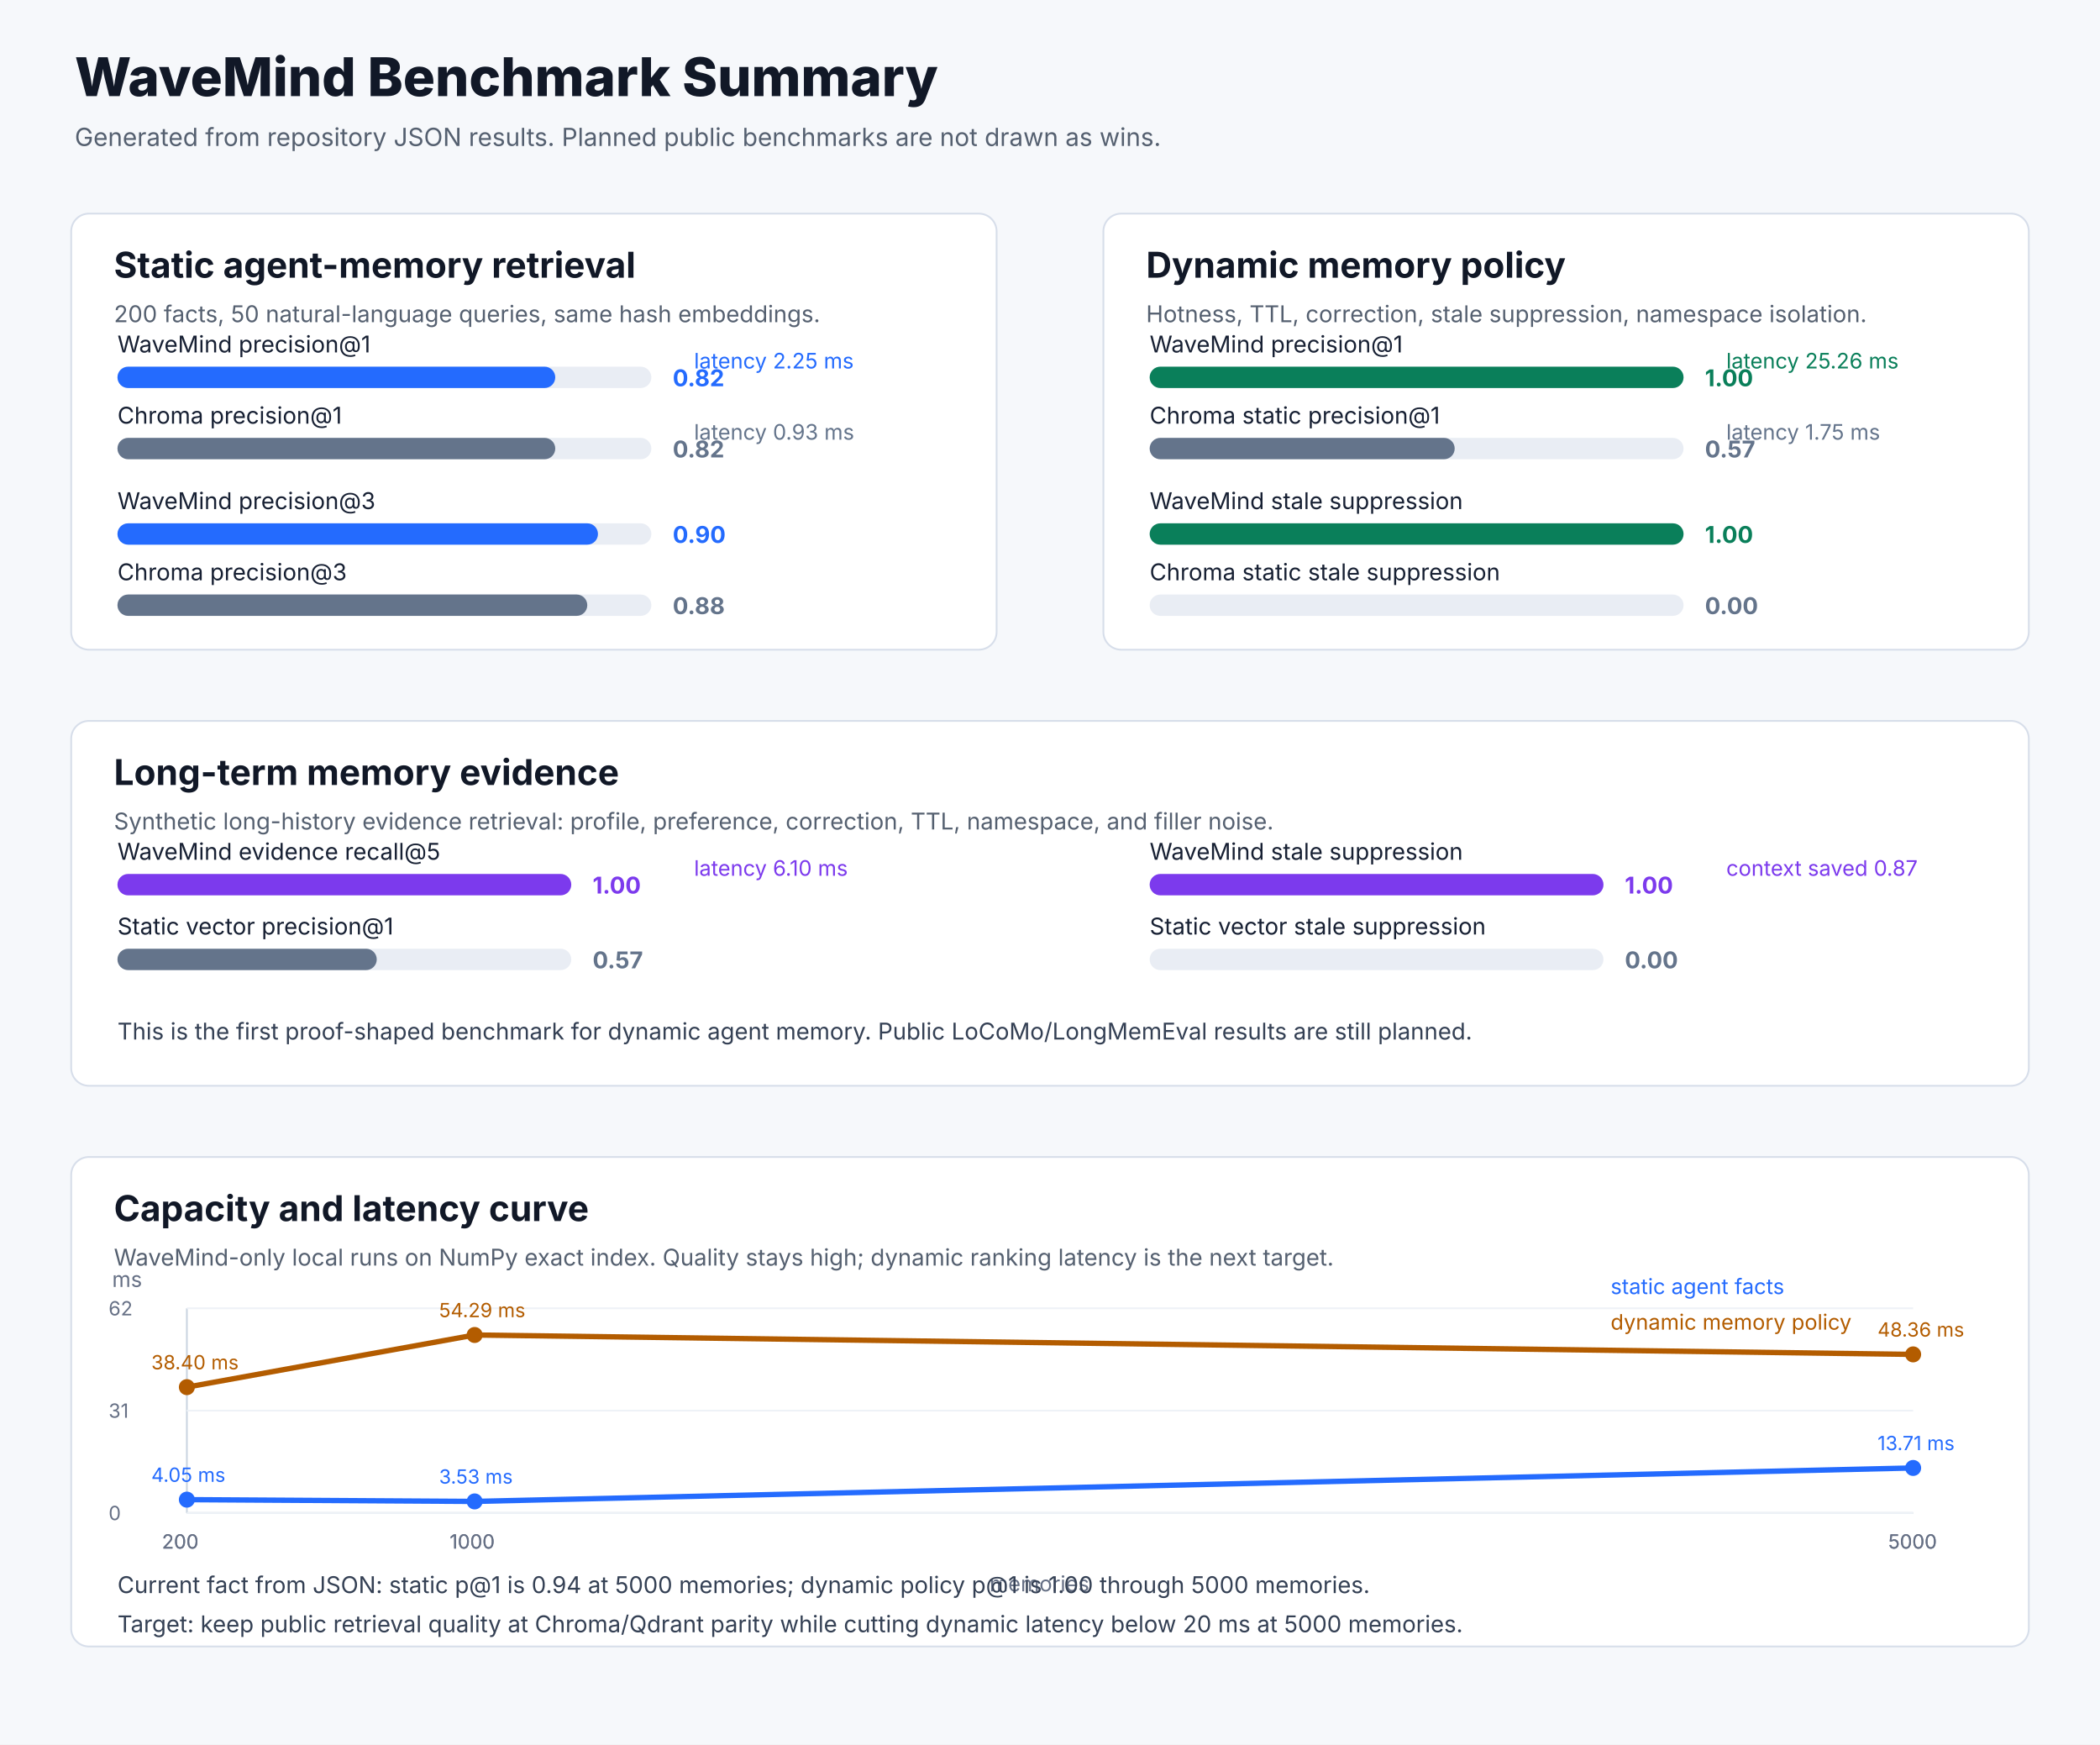
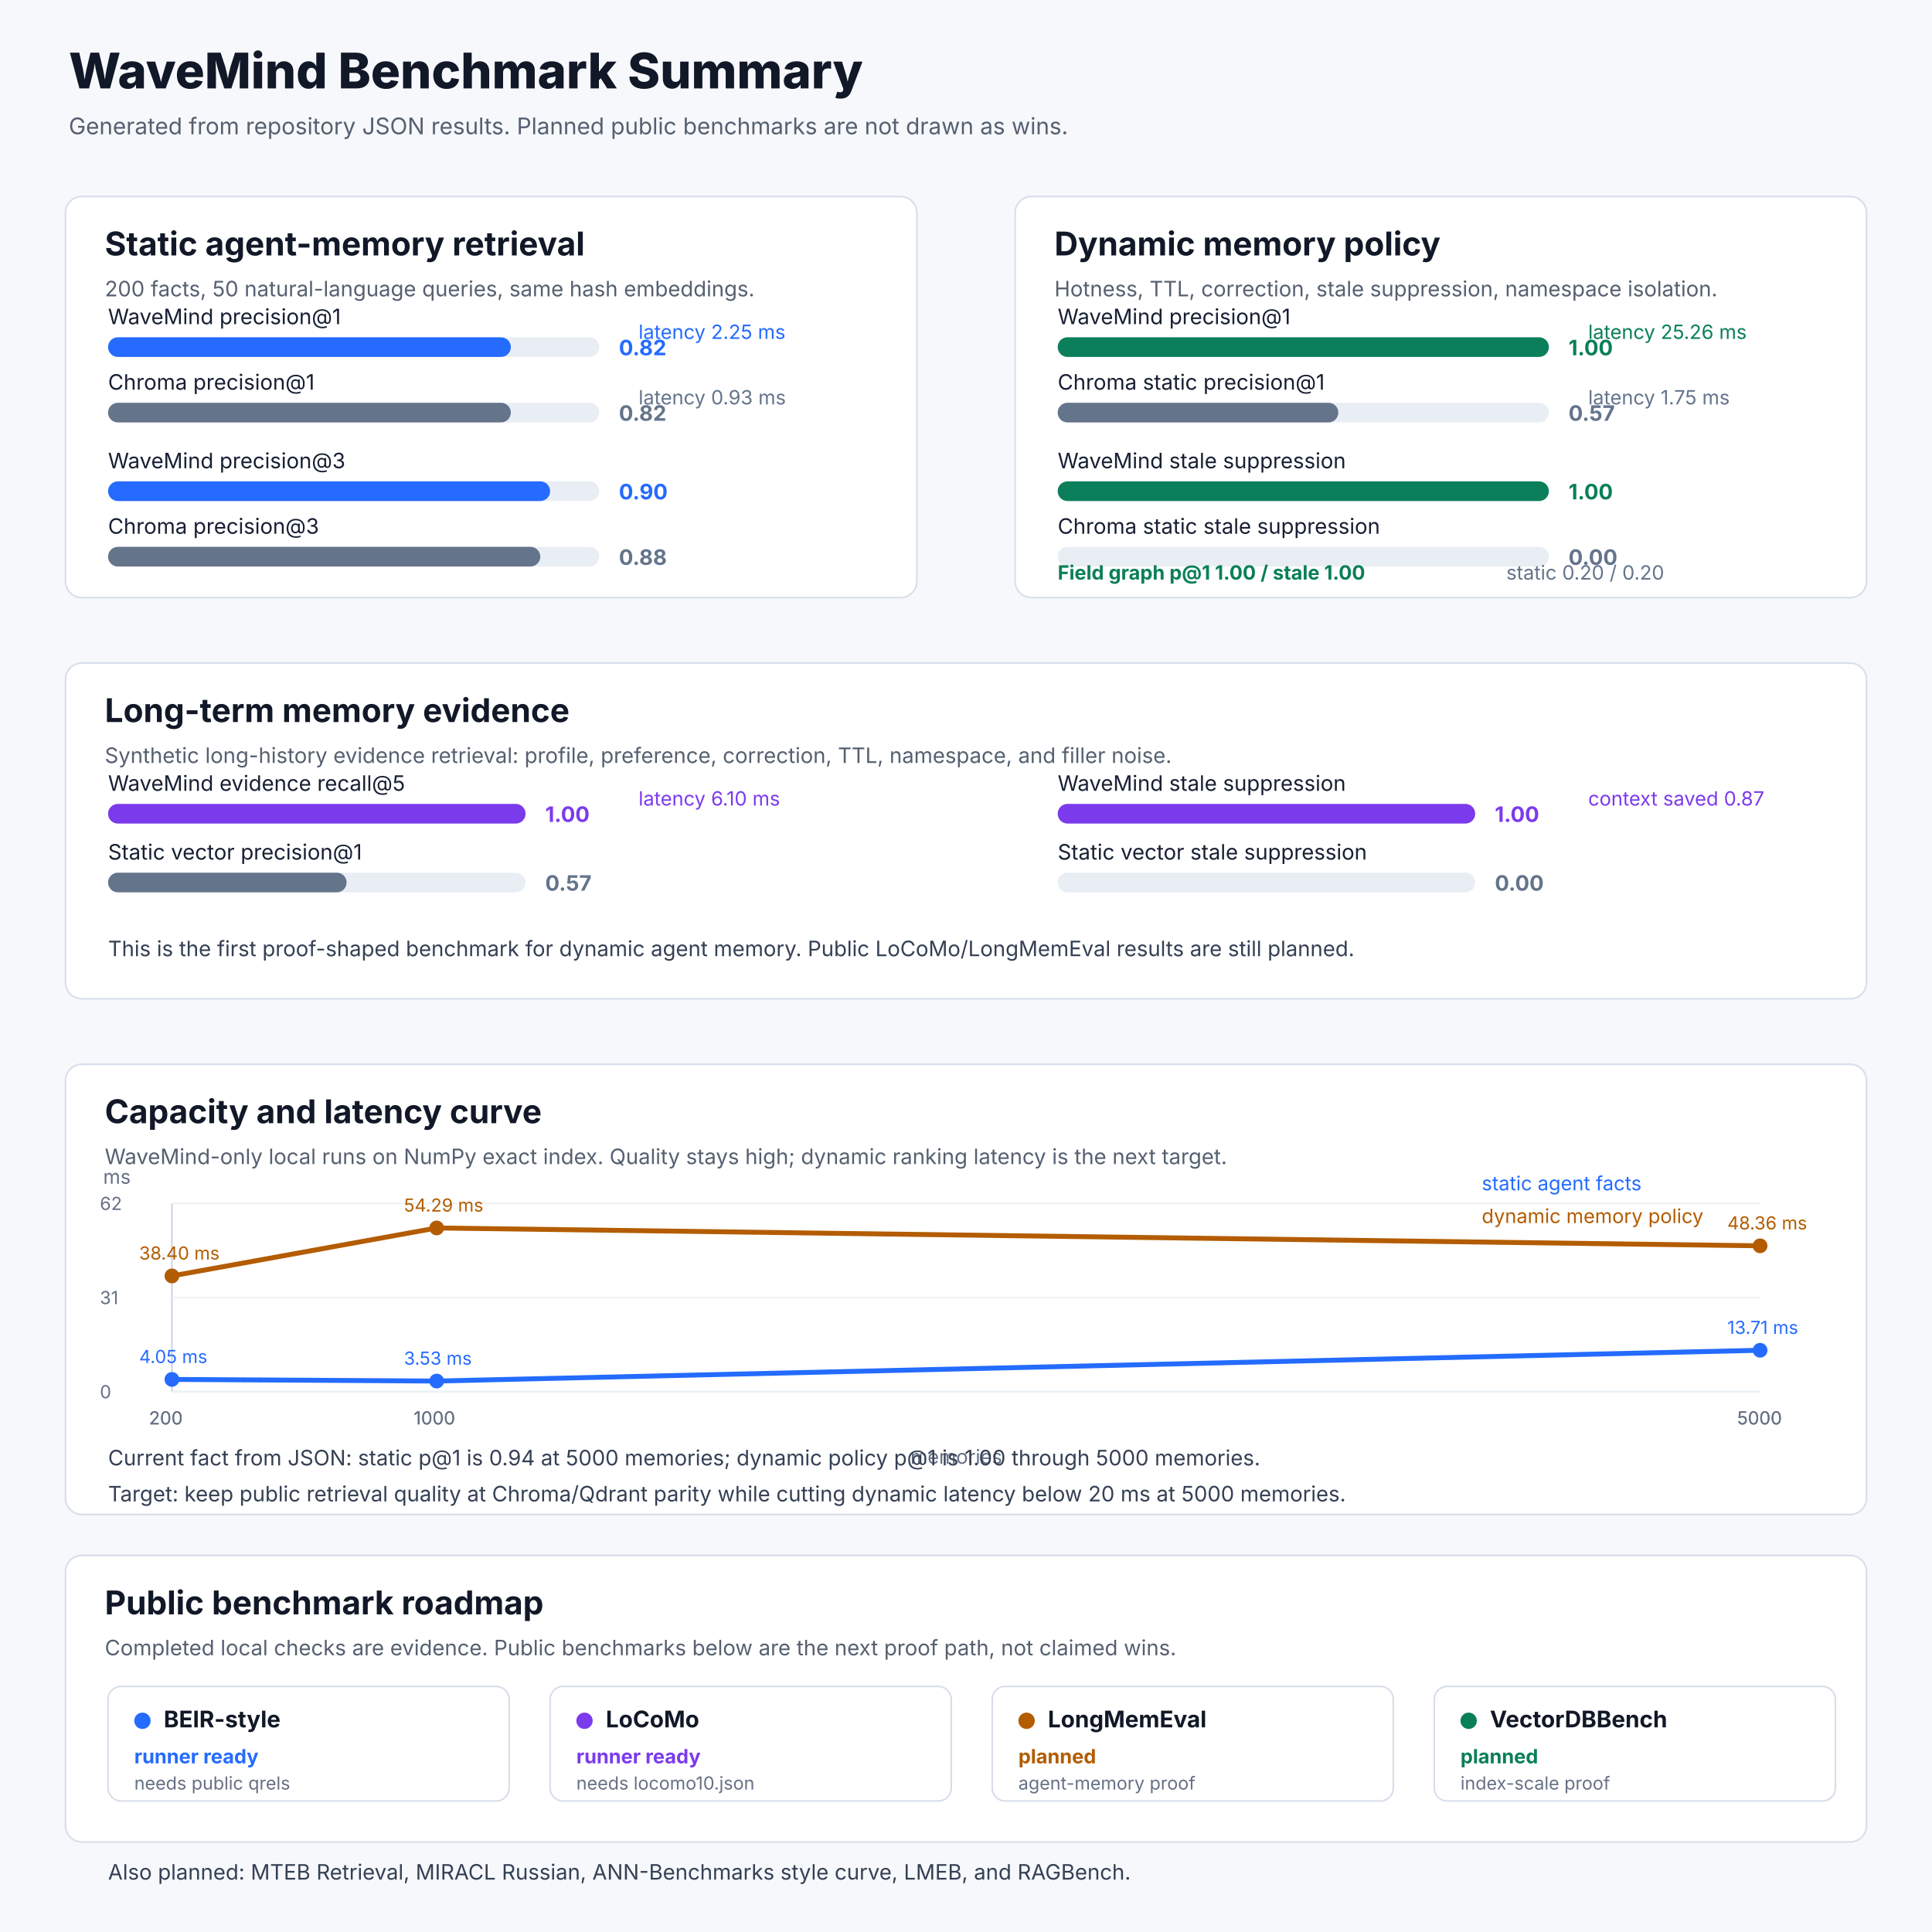
- <svg xmlns="http://www.w3.org/2000/svg" width="1180" height="980" viewBox="0 0 1180 980" role="img" aria-label="WaveMind benchmark summary">
-   <rect width="1180" height="980" fill="#f6f8fb" />
+ <svg xmlns="http://www.w3.org/2000/svg" width="1180" height="1180" viewBox="0 0 1180 1180" role="img" aria-label="WaveMind benchmark summary">
+   <rect width="1180" height="1180" fill="#f6f8fb" />
  <text x="42.0" y="54.0" font-family="Inter,Segoe UI,Arial,sans-serif" font-size="30" font-weight="800" fill="#111827">WaveMind Benchmark Summary</text>
  <text x="42.0" y="82.0" font-family="Inter,Segoe UI,Arial,sans-serif" font-size="14" font-weight="400" fill="#556070">Generated from repository JSON results. Planned public benchmarks are not drawn as wins.</text>
  <rect x="40.0" y="120.0" width="520.0" height="245.0" rx="10" fill="#ffffff" stroke="#d7deea" />
  <text x="64.0" y="156.0" font-family="Inter,Segoe UI,Arial,sans-serif" font-size="20" font-weight="700" fill="#111827">Static agent-memory retrieval</text>
  <text x="64.0" y="181.0" font-family="Inter,Segoe UI,Arial,sans-serif" font-size="13" font-weight="400" fill="#556070">200 facts, 50 natural-language queries, same hash embeddings.</text>
  <text x="66.0" y="198.0" font-family="Inter,Segoe UI,Arial,sans-serif" font-size="13" font-weight="400" fill="#172033">WaveMind precision@1</text>
  <rect x="66.0" y="206.0" width="300.0" height="12.0" rx="6" fill="#e9edf4" />
  <rect x="66.0" y="206.0" width="246.0" height="12.0" rx="6" fill="#246bfe" />
  <text x="378.0" y="217.0" font-family="Inter,Segoe UI,Arial,sans-serif" font-size="13" font-weight="700" fill="#246bfe">0.82</text>
  <text x="66.0" y="238.0" font-family="Inter,Segoe UI,Arial,sans-serif" font-size="13" font-weight="400" fill="#172033">Chroma precision@1</text>
  <rect x="66.0" y="246.0" width="300.0" height="12.0" rx="6" fill="#e9edf4" />
  <rect x="66.0" y="246.0" width="246.0" height="12.0" rx="6" fill="#64748b" />
  <text x="378.0" y="257.0" font-family="Inter,Segoe UI,Arial,sans-serif" font-size="13" font-weight="700" fill="#64748b">0.82</text>
  <text x="66.0" y="286.0" font-family="Inter,Segoe UI,Arial,sans-serif" font-size="13" font-weight="400" fill="#172033">WaveMind precision@3</text>
  <rect x="66.0" y="294.0" width="300.0" height="12.0" rx="6" fill="#e9edf4" />
  <rect x="66.0" y="294.0" width="270.0" height="12.0" rx="6" fill="#246bfe" />
  <text x="378.0" y="305.0" font-family="Inter,Segoe UI,Arial,sans-serif" font-size="13" font-weight="700" fill="#246bfe">0.90</text>
  <text x="66.0" y="326.0" font-family="Inter,Segoe UI,Arial,sans-serif" font-size="13" font-weight="400" fill="#172033">Chroma precision@3</text>
  <rect x="66.0" y="334.0" width="300.0" height="12.0" rx="6" fill="#e9edf4" />
  <rect x="66.0" y="334.0" width="264.0" height="12.0" rx="6" fill="#64748b" />
  <text x="378.0" y="345.0" font-family="Inter,Segoe UI,Arial,sans-serif" font-size="13" font-weight="700" fill="#64748b">0.88</text>
  <text x="390.0" y="207.0" font-family="Inter,Segoe UI,Arial,sans-serif" font-size="12" font-weight="400" fill="#246bfe">latency 2.25 ms</text>
  <text x="390.0" y="247.0" font-family="Inter,Segoe UI,Arial,sans-serif" font-size="12" font-weight="400" fill="#64748b">latency 0.93 ms</text>
  <rect x="620.0" y="120.0" width="520.0" height="245.0" rx="10" fill="#ffffff" stroke="#d7deea" />
  <text x="644.0" y="156.0" font-family="Inter,Segoe UI,Arial,sans-serif" font-size="20" font-weight="700" fill="#111827">Dynamic memory policy</text>
  <text x="644.0" y="181.0" font-family="Inter,Segoe UI,Arial,sans-serif" font-size="13" font-weight="400" fill="#556070">Hotness, TTL, correction, stale suppression, namespace isolation.</text>
  <text x="646.0" y="198.0" font-family="Inter,Segoe UI,Arial,sans-serif" font-size="13" font-weight="400" fill="#172033">WaveMind precision@1</text>
  <rect x="646.0" y="206.0" width="300.0" height="12.0" rx="6" fill="#e9edf4" />
  <rect x="646.0" y="206.0" width="300.0" height="12.0" rx="6" fill="#0a7f5a" />
  <text x="958.0" y="217.0" font-family="Inter,Segoe UI,Arial,sans-serif" font-size="13" font-weight="700" fill="#0a7f5a">1.00</text>
  <text x="646.0" y="238.0" font-family="Inter,Segoe UI,Arial,sans-serif" font-size="13" font-weight="400" fill="#172033">Chroma static precision@1</text>
  <rect x="646.0" y="246.0" width="300.0" height="12.0" rx="6" fill="#e9edf4" />
  <rect x="646.0" y="246.0" width="171.4" height="12.0" rx="6" fill="#64748b" />
  <text x="958.0" y="257.0" font-family="Inter,Segoe UI,Arial,sans-serif" font-size="13" font-weight="700" fill="#64748b">0.57</text>
  <text x="646.0" y="286.0" font-family="Inter,Segoe UI,Arial,sans-serif" font-size="13" font-weight="400" fill="#172033">WaveMind stale suppression</text>
  <rect x="646.0" y="294.0" width="300.0" height="12.0" rx="6" fill="#e9edf4" />
  <rect x="646.0" y="294.0" width="300.0" height="12.0" rx="6" fill="#0a7f5a" />
  <text x="958.0" y="305.0" font-family="Inter,Segoe UI,Arial,sans-serif" font-size="13" font-weight="700" fill="#0a7f5a">1.00</text>
  <text x="646.0" y="326.0" font-family="Inter,Segoe UI,Arial,sans-serif" font-size="13" font-weight="400" fill="#172033">Chroma static stale suppression</text>
  <rect x="646.0" y="334.0" width="300.0" height="12.0" rx="6" fill="#e9edf4" />
  <rect x="646.0" y="334.0" width="0.0" height="12.0" rx="6" fill="#64748b" />
  <text x="958.0" y="345.0" font-family="Inter,Segoe UI,Arial,sans-serif" font-size="13" font-weight="700" fill="#64748b">0.00</text>
  <text x="970.0" y="207.0" font-family="Inter,Segoe UI,Arial,sans-serif" font-size="12" font-weight="400" fill="#0a7f5a">latency 25.26 ms</text>
  <text x="970.0" y="247.0" font-family="Inter,Segoe UI,Arial,sans-serif" font-size="12" font-weight="400" fill="#64748b">latency 1.75 ms</text>
+   <text x="646.0" y="354.0" font-family="Inter,Segoe UI,Arial,sans-serif" font-size="12" font-weight="700" fill="#0a7f5a">Field graph p@1 1.00 / stale 1.00</text>
+   <text x="920.0" y="354.0" font-family="Inter,Segoe UI,Arial,sans-serif" font-size="12" font-weight="400" fill="#64748b">static 0.20 / 0.20</text>
  <rect x="40.0" y="405.0" width="1100.0" height="205.0" rx="10" fill="#ffffff" stroke="#d7deea" />
  <text x="64.0" y="441.0" font-family="Inter,Segoe UI,Arial,sans-serif" font-size="20" font-weight="700" fill="#111827">Long-term memory evidence</text>
  <text x="64.0" y="466.0" font-family="Inter,Segoe UI,Arial,sans-serif" font-size="13" font-weight="400" fill="#556070">Synthetic long-history evidence retrieval: profile, preference, correction, TTL, namespace, and filler noise.</text>
  <text x="66.0" y="483.0" font-family="Inter,Segoe UI,Arial,sans-serif" font-size="13" font-weight="400" fill="#172033">WaveMind evidence recall@5</text>
  <rect x="66.0" y="491.0" width="255.0" height="12.0" rx="6" fill="#e9edf4" />
  <rect x="66.0" y="491.0" width="255.0" height="12.0" rx="6" fill="#7c3aed" />
  <text x="333.0" y="502.0" font-family="Inter,Segoe UI,Arial,sans-serif" font-size="13" font-weight="700" fill="#7c3aed">1.00</text>
  <text x="66.0" y="525.0" font-family="Inter,Segoe UI,Arial,sans-serif" font-size="13" font-weight="400" fill="#172033">Static vector precision@1</text>
  <rect x="66.0" y="533.0" width="255.0" height="12.0" rx="6" fill="#e9edf4" />
  <rect x="66.0" y="533.0" width="145.7" height="12.0" rx="6" fill="#64748b" />
  <text x="333.0" y="544.0" font-family="Inter,Segoe UI,Arial,sans-serif" font-size="13" font-weight="700" fill="#64748b">0.57</text>
  <text x="646.0" y="483.0" font-family="Inter,Segoe UI,Arial,sans-serif" font-size="13" font-weight="400" fill="#172033">WaveMind stale suppression</text>
  <rect x="646.0" y="491.0" width="255.0" height="12.0" rx="6" fill="#e9edf4" />
  <rect x="646.0" y="491.0" width="255.0" height="12.0" rx="6" fill="#7c3aed" />
  <text x="913.0" y="502.0" font-family="Inter,Segoe UI,Arial,sans-serif" font-size="13" font-weight="700" fill="#7c3aed">1.00</text>
  <text x="646.0" y="525.0" font-family="Inter,Segoe UI,Arial,sans-serif" font-size="13" font-weight="400" fill="#172033">Static vector stale suppression</text>
  <rect x="646.0" y="533.0" width="255.0" height="12.0" rx="6" fill="#e9edf4" />
  <rect x="646.0" y="533.0" width="0.0" height="12.0" rx="6" fill="#64748b" />
  <text x="913.0" y="544.0" font-family="Inter,Segoe UI,Arial,sans-serif" font-size="13" font-weight="700" fill="#64748b">0.00</text>
  <text x="390.0" y="492.0" font-family="Inter,Segoe UI,Arial,sans-serif" font-size="12" font-weight="400" fill="#7c3aed">latency 6.10 ms</text>
  <text x="970.0" y="492.0" font-family="Inter,Segoe UI,Arial,sans-serif" font-size="12" font-weight="400" fill="#7c3aed">context saved 0.87</text>
  <text x="66.0" y="584.0" font-family="Inter,Segoe UI,Arial,sans-serif" font-size="13" font-weight="400" fill="#344054">This is the first proof-shaped benchmark for dynamic agent memory. Public LoCoMo/LongMemEval results are still planned.</text>
  <rect x="40.0" y="650.0" width="1100.0" height="275.0" rx="10" fill="#ffffff" stroke="#d7deea" />
  <text x="64.0" y="686.0" font-family="Inter,Segoe UI,Arial,sans-serif" font-size="20" font-weight="700" fill="#111827">Capacity and latency curve</text>
  <text x="64.0" y="711.0" font-family="Inter,Segoe UI,Arial,sans-serif" font-size="13" font-weight="400" fill="#556070">WaveMind-only local runs on NumPy exact index. Quality stays high; dynamic ranking latency is the next target.</text>
  <line x1="105.0" y1="850.0" x2="1075.0" y2="850.0" stroke="#cbd5e1" />
  <line x1="105.0" y1="735.0" x2="105.0" y2="850.0" stroke="#cbd5e1" />
  <line x1="105.0" y1="850.0" x2="1075.0" y2="850.0" stroke="#eef2f7" />
  <text x="61.0" y="854.0" font-family="Inter,Segoe UI,Arial,sans-serif" font-size="11" font-weight="400" fill="#667085">0</text>
  <line x1="105.0" y1="792.5" x2="1075.0" y2="792.5" stroke="#eef2f7" />
  <text x="61.0" y="796.5" font-family="Inter,Segoe UI,Arial,sans-serif" font-size="11" font-weight="400" fill="#667085">31</text>
  <line x1="105.0" y1="735.0" x2="1075.0" y2="735.0" stroke="#eef2f7" />
  <text x="61.0" y="739.0" font-family="Inter,Segoe UI,Arial,sans-serif" font-size="11" font-weight="400" fill="#667085">62</text>
  <polyline points="105.0,842.5 266.7,843.5 1075.0,824.7" fill="none" stroke="#246bfe" stroke-width="3" stroke-linecap="round" stroke-linejoin="round" />
  <circle cx="105.0" cy="842.5" r="4.5" fill="#246bfe" />
  <text x="85.0" y="832.5" font-family="Inter,Segoe UI,Arial,sans-serif" font-size="11" font-weight="400" fill="#246bfe">4.05 ms</text>
  <text x="91.0" y="870.0" font-family="Inter,Segoe UI,Arial,sans-serif" font-size="11" font-weight="400" fill="#667085">200</text>
  <circle cx="266.7" cy="843.5" r="4.5" fill="#246bfe" />
  <text x="246.7" y="833.5" font-family="Inter,Segoe UI,Arial,sans-serif" font-size="11" font-weight="400" fill="#246bfe">3.53 ms</text>
  <text x="252.7" y="870.0" font-family="Inter,Segoe UI,Arial,sans-serif" font-size="11" font-weight="400" fill="#667085">1000</text>
  <circle cx="1075.0" cy="824.7" r="4.5" fill="#246bfe" />
  <text x="1055.0" y="814.7" font-family="Inter,Segoe UI,Arial,sans-serif" font-size="11" font-weight="400" fill="#246bfe">13.71 ms</text>
  <text x="1061.0" y="870.0" font-family="Inter,Segoe UI,Arial,sans-serif" font-size="11" font-weight="400" fill="#667085">5000</text>
  <polyline points="105.0,779.3 266.7,750.0 1075.0,760.9" fill="none" stroke="#b35c00" stroke-width="3" stroke-linecap="round" stroke-linejoin="round" />
  <circle cx="105.0" cy="779.3" r="4.5" fill="#b35c00" />
  <text x="85.0" y="769.3" font-family="Inter,Segoe UI,Arial,sans-serif" font-size="11" font-weight="400" fill="#b35c00">38.40 ms</text>
  <text x="91.0" y="870.0" font-family="Inter,Segoe UI,Arial,sans-serif" font-size="11" font-weight="400" fill="#667085">200</text>
  <circle cx="266.7" cy="750.0" r="4.5" fill="#b35c00" />
  <text x="246.7" y="740.0" font-family="Inter,Segoe UI,Arial,sans-serif" font-size="11" font-weight="400" fill="#b35c00">54.29 ms</text>
  <text x="252.7" y="870.0" font-family="Inter,Segoe UI,Arial,sans-serif" font-size="11" font-weight="400" fill="#667085">1000</text>
  <circle cx="1075.0" cy="760.9" r="4.5" fill="#b35c00" />
  <text x="1055.0" y="750.9" font-family="Inter,Segoe UI,Arial,sans-serif" font-size="11" font-weight="400" fill="#b35c00">48.36 ms</text>
  <text x="1061.0" y="870.0" font-family="Inter,Segoe UI,Arial,sans-serif" font-size="11" font-weight="400" fill="#667085">5000</text>
  <text x="905.0" y="727.0" font-family="Inter,Segoe UI,Arial,sans-serif" font-size="12" font-weight="400" fill="#246bfe">static agent facts</text>
  <text x="905.0" y="747.0" font-family="Inter,Segoe UI,Arial,sans-serif" font-size="12" font-weight="400" fill="#b35c00">dynamic memory policy</text>
  <text x="556.0" y="894.0" font-family="Inter,Segoe UI,Arial,sans-serif" font-size="12" font-weight="400" fill="#667085">memories</text>
  <text x="63.0" y="723.0" font-family="Inter,Segoe UI,Arial,sans-serif" font-size="12" font-weight="400" fill="#667085">ms</text>
  <text x="66.0" y="895.0" font-family="Inter,Segoe UI,Arial,sans-serif" font-size="13" font-weight="400" fill="#344054">Current fact from JSON: static p@1 is 0.94 at 5000 memories; dynamic policy p@1 is 1.00 through 5000 memories.</text>
  <text x="66.0" y="917.0" font-family="Inter,Segoe UI,Arial,sans-serif" font-size="13" font-weight="400" fill="#344054">Target: keep public retrieval quality at Chroma/Qdrant parity while cutting dynamic latency below 20 ms at 5000 memories.</text>
+   <rect x="40.0" y="950.0" width="1100.0" height="175.0" rx="10" fill="#ffffff" stroke="#d7deea" />
+   <text x="64.0" y="986.0" font-family="Inter,Segoe UI,Arial,sans-serif" font-size="20" font-weight="700" fill="#111827">Public benchmark roadmap</text>
+   <text x="64.0" y="1011.0" font-family="Inter,Segoe UI,Arial,sans-serif" font-size="13" font-weight="400" fill="#556070">Completed local checks are evidence. Public benchmarks below are the next proof path, not claimed wins.</text>
+   <rect x="66.0" y="1030.0" width="245" height="70" rx="8" fill="#ffffff" stroke="#d7deea" />
+   <rect x="82.0" y="1046.0" width="10.0" height="10.0" rx="5" fill="#246bfe" />
+   <text x="100.0" y="1055.0" font-family="Inter,Segoe UI,Arial,sans-serif" font-size="14" font-weight="700" fill="#111827">BEIR-style</text>
+   <text x="82.0" y="1077.0" font-family="Inter,Segoe UI,Arial,sans-serif" font-size="12" font-weight="700" fill="#246bfe">runner ready</text>
+   <text x="82.0" y="1093.0" font-family="Inter,Segoe UI,Arial,sans-serif" font-size="11" font-weight="400" fill="#667085">needs public qrels</text>
+   <rect x="336.0" y="1030.0" width="245" height="70" rx="8" fill="#ffffff" stroke="#d7deea" />
+   <rect x="352.0" y="1046.0" width="10.0" height="10.0" rx="5" fill="#7c3aed" />
+   <text x="370.0" y="1055.0" font-family="Inter,Segoe UI,Arial,sans-serif" font-size="14" font-weight="700" fill="#111827">LoCoMo</text>
+   <text x="352.0" y="1077.0" font-family="Inter,Segoe UI,Arial,sans-serif" font-size="12" font-weight="700" fill="#7c3aed">runner ready</text>
+   <text x="352.0" y="1093.0" font-family="Inter,Segoe UI,Arial,sans-serif" font-size="11" font-weight="400" fill="#667085">needs locomo10.json</text>
+   <rect x="606.0" y="1030.0" width="245" height="70" rx="8" fill="#ffffff" stroke="#d7deea" />
+   <rect x="622.0" y="1046.0" width="10.0" height="10.0" rx="5" fill="#b35c00" />
+   <text x="640.0" y="1055.0" font-family="Inter,Segoe UI,Arial,sans-serif" font-size="14" font-weight="700" fill="#111827">LongMemEval</text>
+   <text x="622.0" y="1077.0" font-family="Inter,Segoe UI,Arial,sans-serif" font-size="12" font-weight="700" fill="#b35c00">planned</text>
+   <text x="622.0" y="1093.0" font-family="Inter,Segoe UI,Arial,sans-serif" font-size="11" font-weight="400" fill="#667085">agent-memory proof</text>
+   <rect x="876.0" y="1030.0" width="245" height="70" rx="8" fill="#ffffff" stroke="#d7deea" />
+   <rect x="892.0" y="1046.0" width="10.0" height="10.0" rx="5" fill="#0a7f5a" />
+   <text x="910.0" y="1055.0" font-family="Inter,Segoe UI,Arial,sans-serif" font-size="14" font-weight="700" fill="#111827">VectorDBBench</text>
+   <text x="892.0" y="1077.0" font-family="Inter,Segoe UI,Arial,sans-serif" font-size="12" font-weight="700" fill="#0a7f5a">planned</text>
+   <text x="892.0" y="1093.0" font-family="Inter,Segoe UI,Arial,sans-serif" font-size="11" font-weight="400" fill="#667085">index-scale proof</text>
+   <text x="66.0" y="1148.0" font-family="Inter,Segoe UI,Arial,sans-serif" font-size="13" font-weight="400" fill="#344054">Also planned: MTEB Retrieval, MIRACL Russian, ANN-Benchmarks style curve, LMEB, and RAGBench.</text>
</svg>
